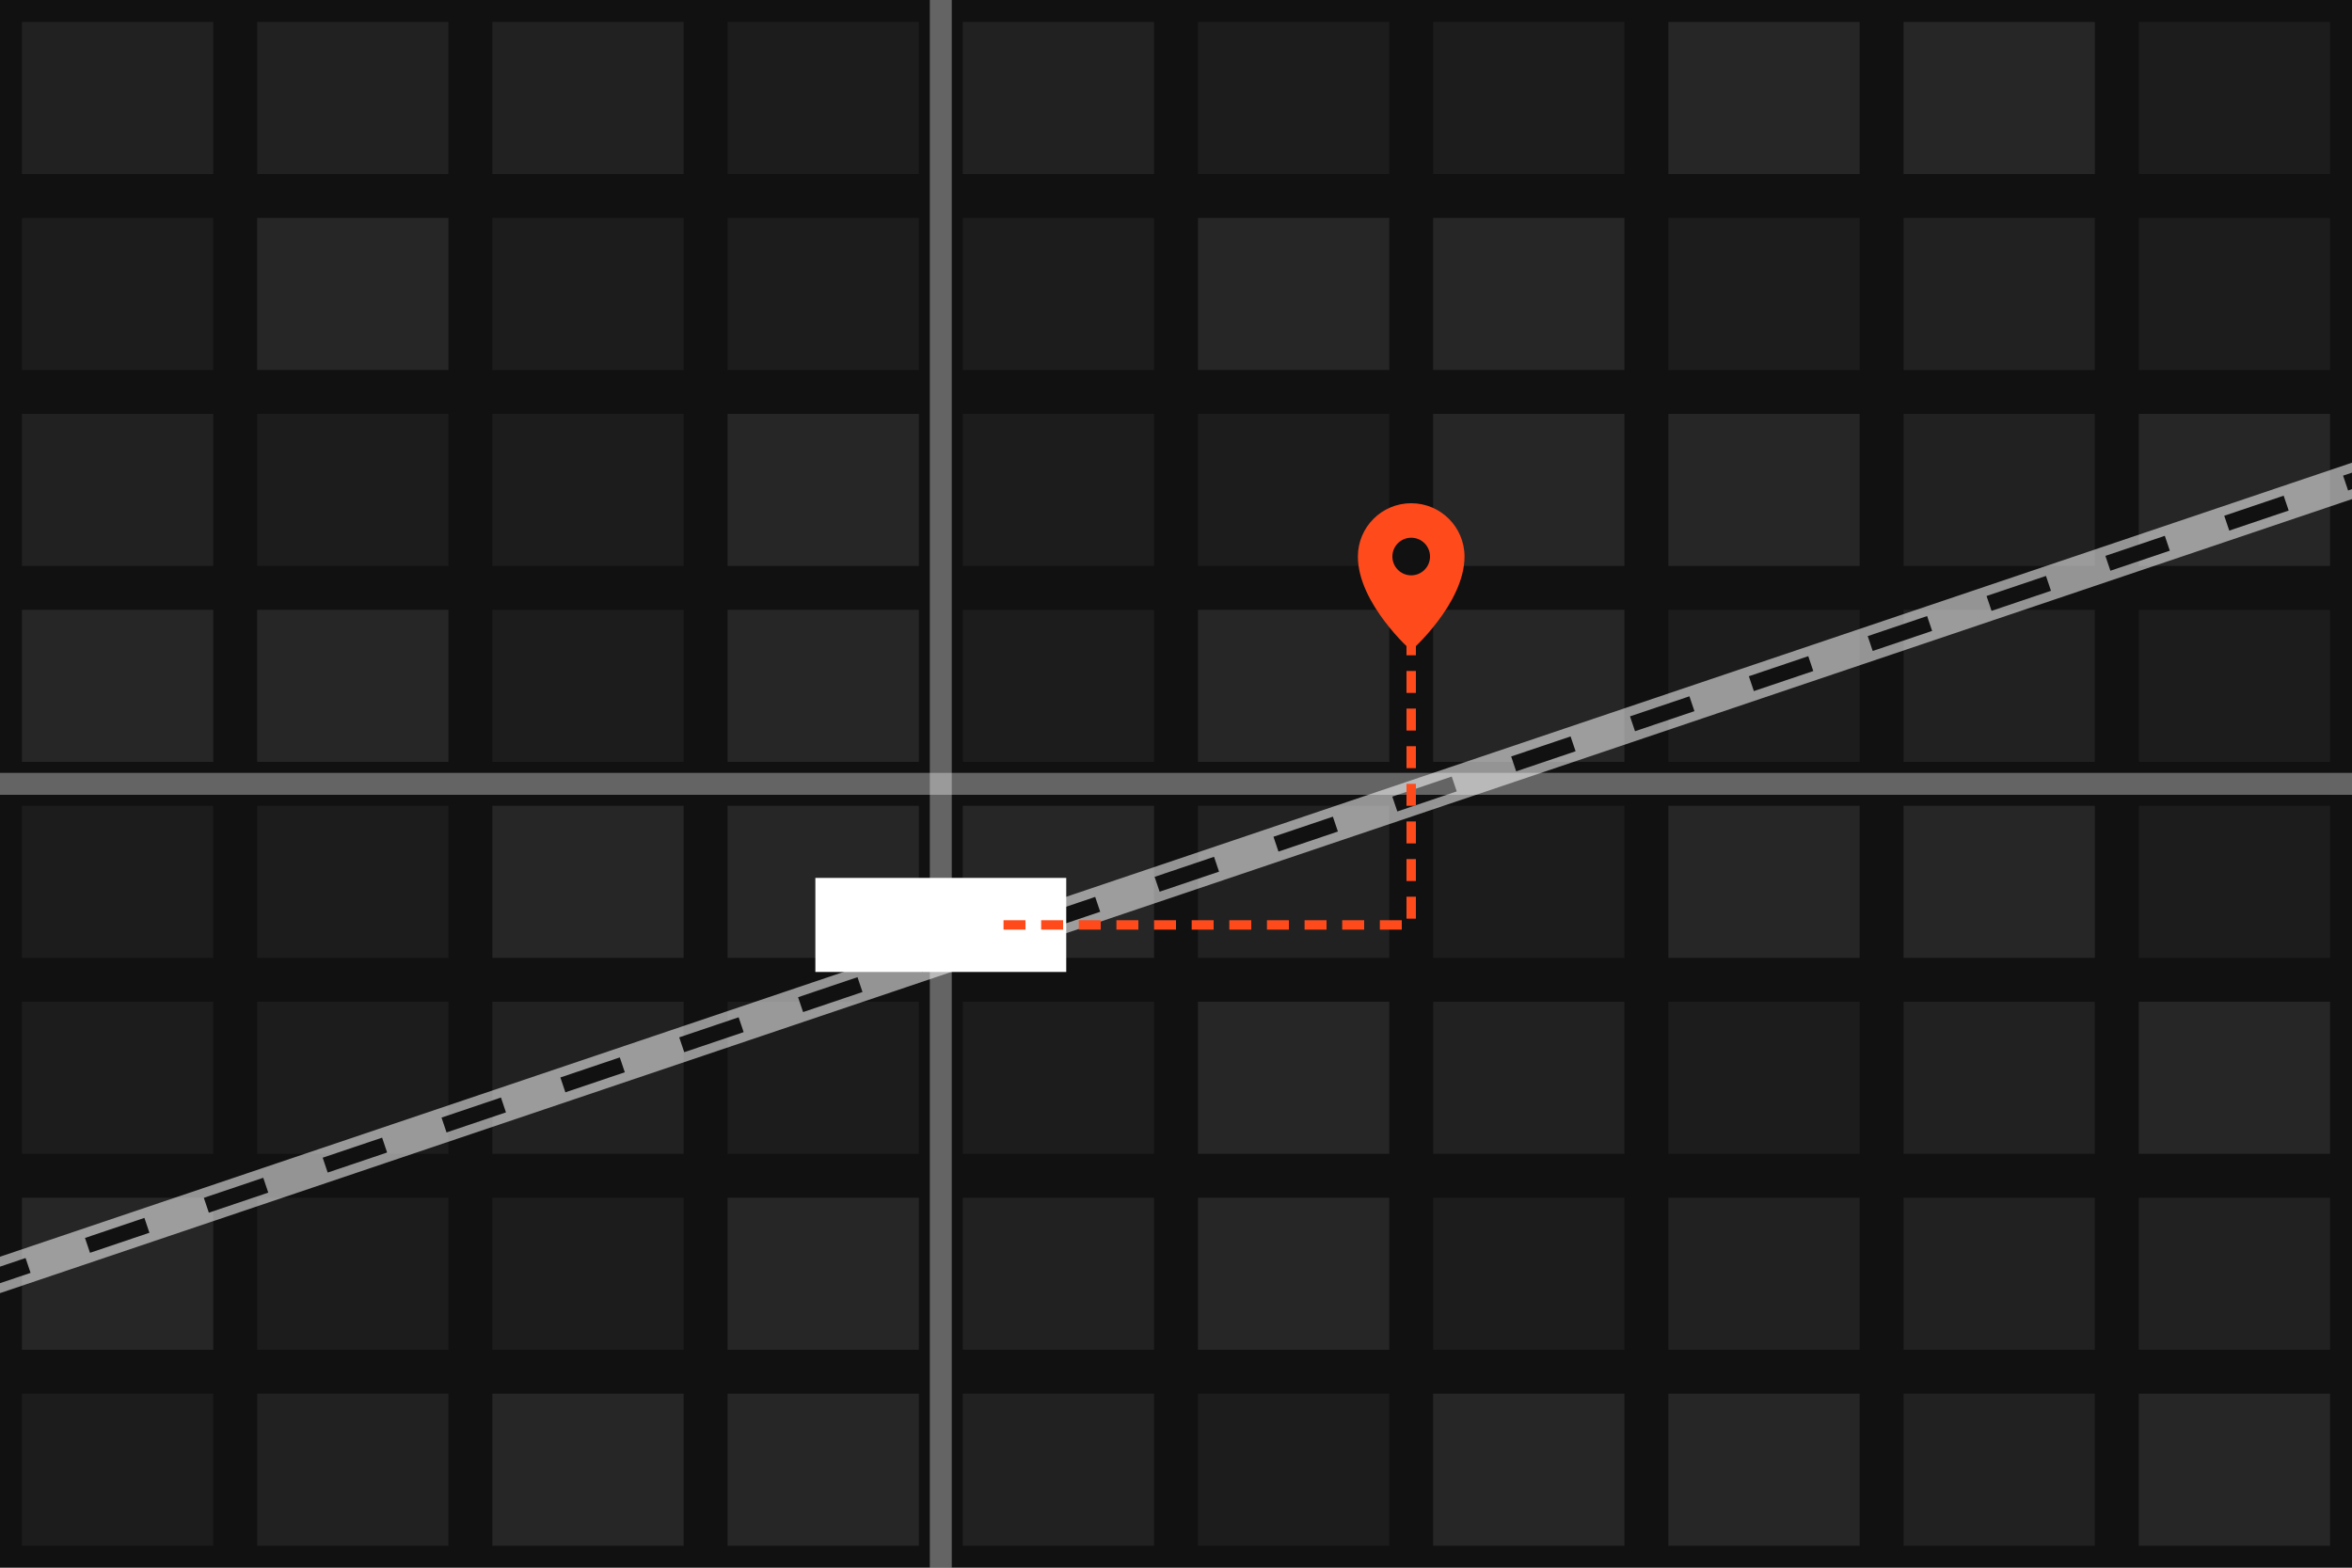
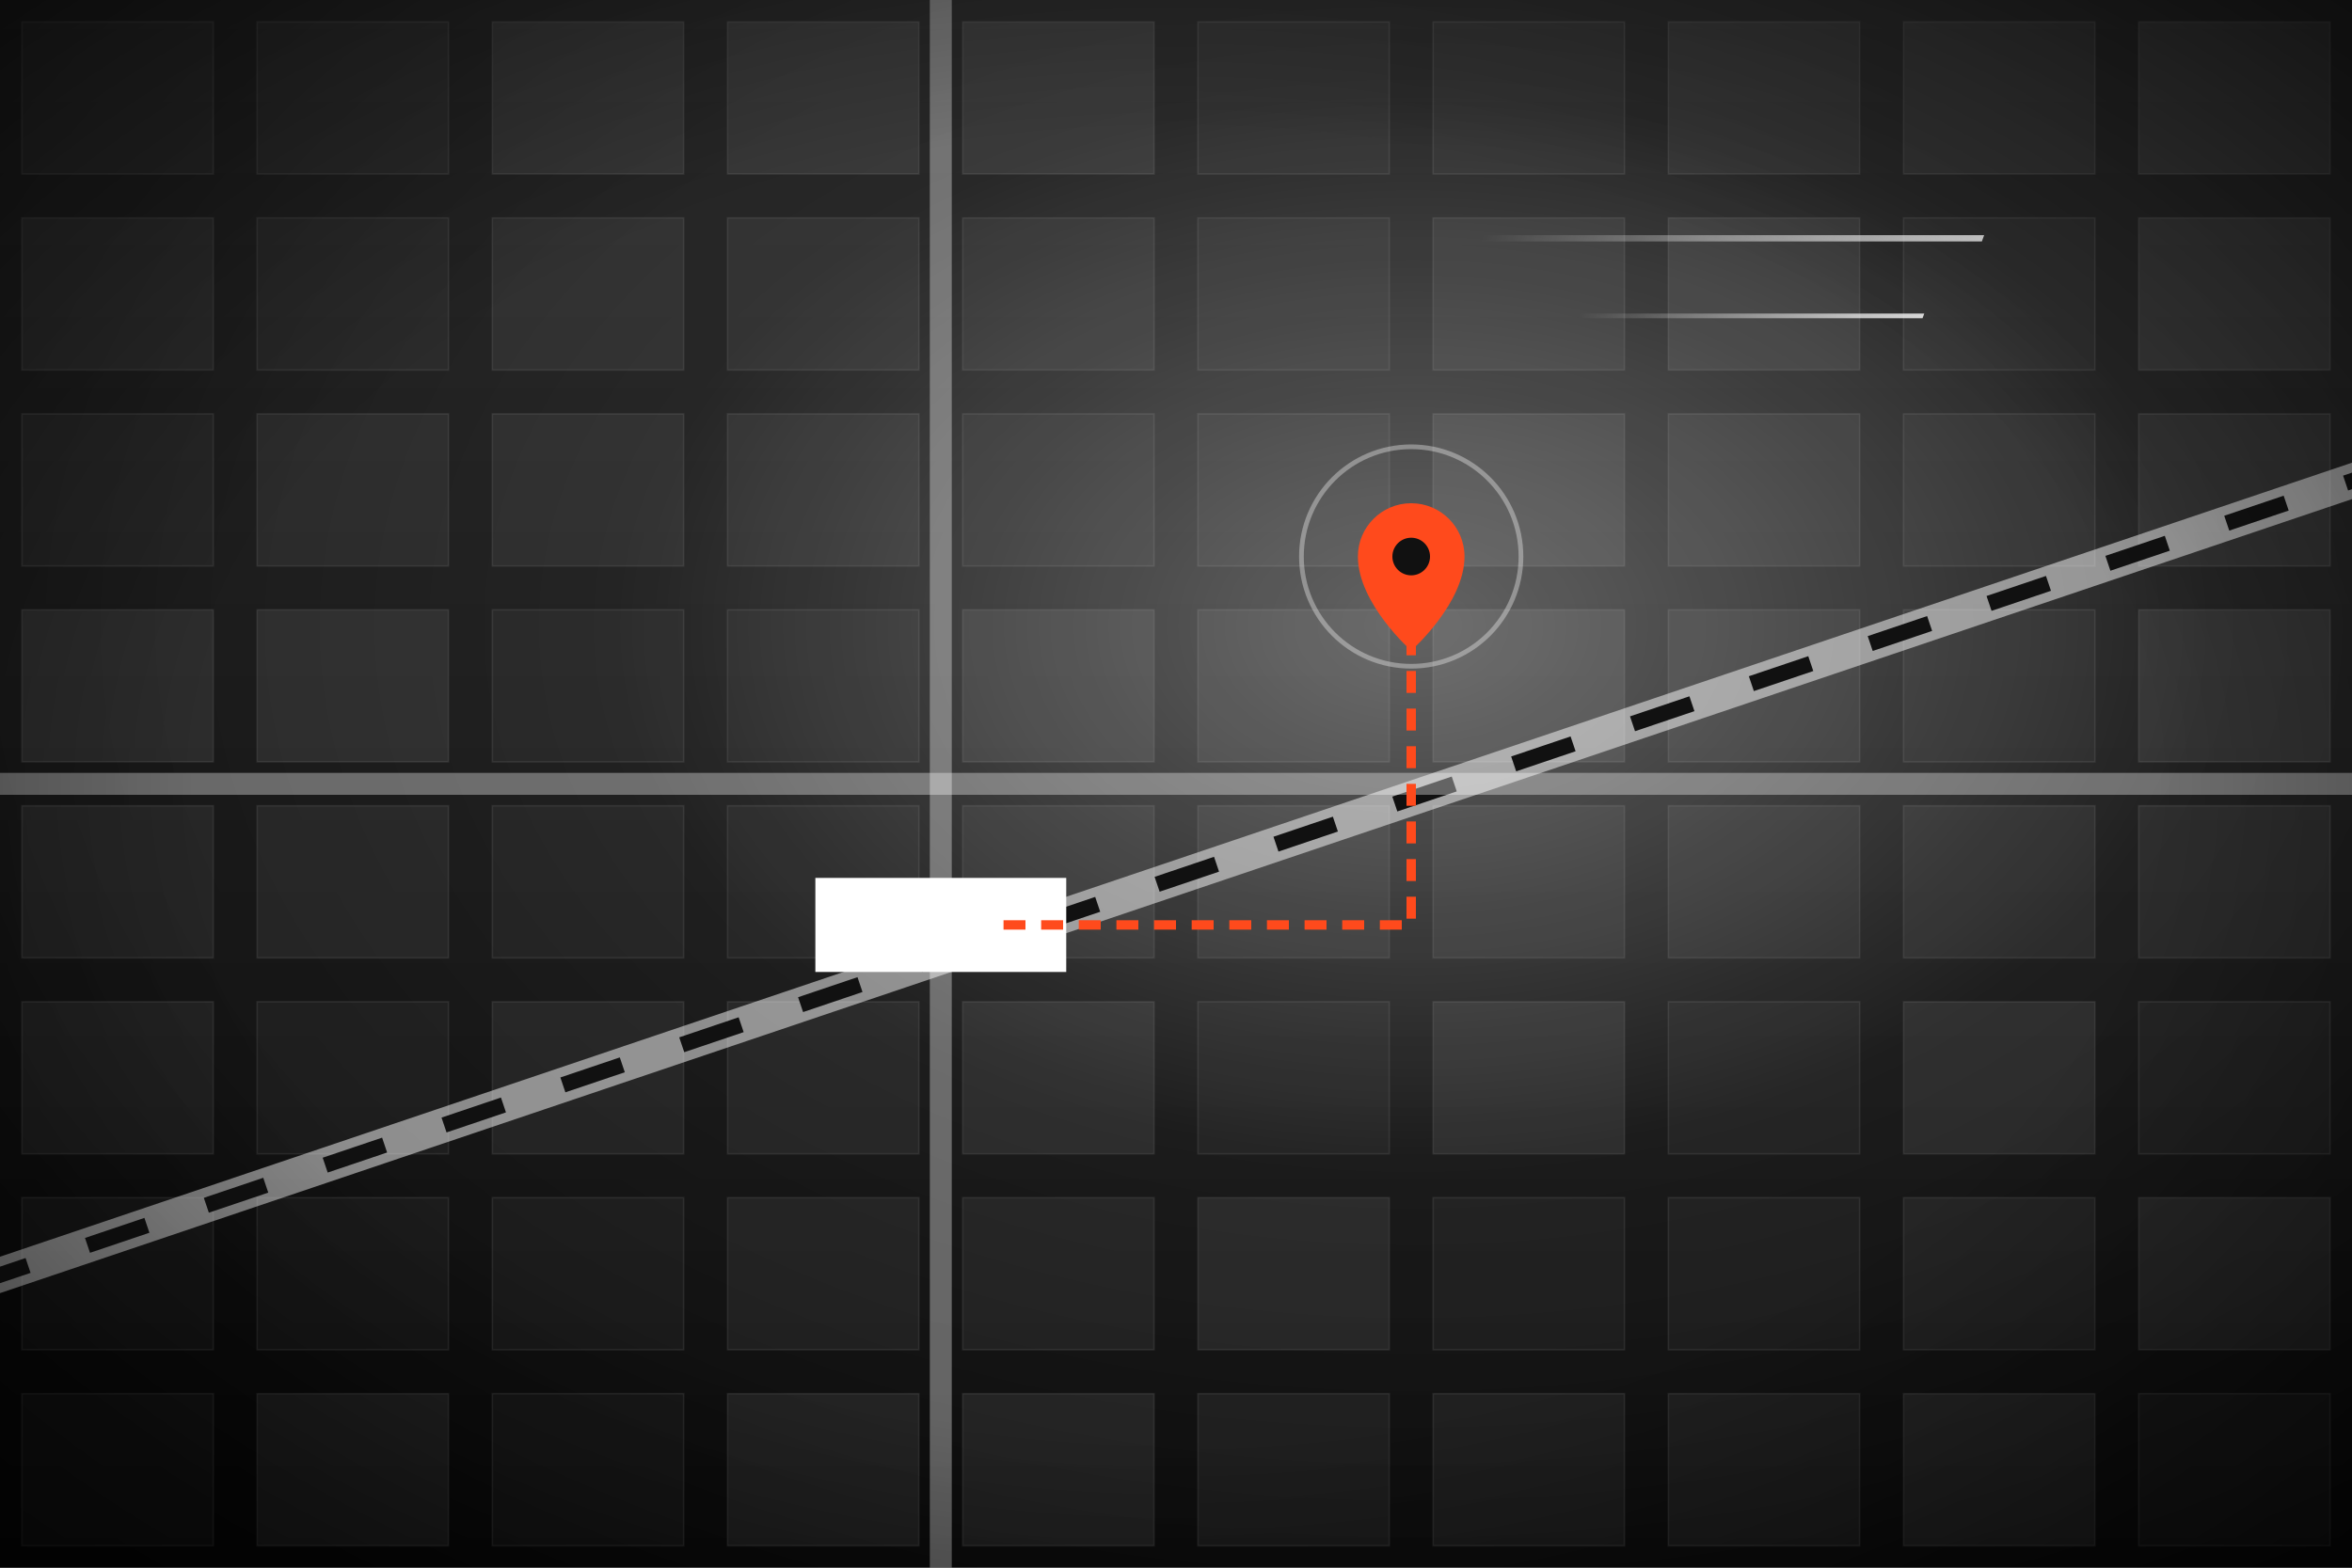
<svg xmlns="http://www.w3.org/2000/svg" viewBox="0 0 1500 1000" width="1500" height="1000" preserveAspectRatio="xMidYMid slice">
-   <rect width="1500" height="1000" fill="#111" />
-   <rect x="14" y="14" width="122" height="97" fill="#fff" fill-opacity="0.07" />
-   <rect x="14" y="139" width="122" height="97" fill="#fff" fill-opacity="0.05" />
-   <rect x="14" y="264" width="122" height="97" fill="#fff" fill-opacity="0.07" />
-   <rect x="14" y="389" width="122" height="97" fill="#fff" fill-opacity="0.09" />
-   <rect x="14" y="514" width="122" height="97" fill="#fff" fill-opacity="0.05" />
-   <rect x="14" y="639" width="122" height="97" fill="#fff" fill-opacity="0.05" />
-   <rect x="14" y="764" width="122" height="97" fill="#fff" fill-opacity="0.09" />
-   <rect x="14" y="889" width="122" height="97" fill="#fff" fill-opacity="0.05" />
-   <rect x="164" y="14" width="122" height="97" fill="#fff" fill-opacity="0.07" />
-   <rect x="164" y="139" width="122" height="97" fill="#fff" fill-opacity="0.09" />
-   <rect x="164" y="264" width="122" height="97" fill="#fff" fill-opacity="0.05" />
-   <rect x="164" y="389" width="122" height="97" fill="#fff" fill-opacity="0.09" />
-   <rect x="164" y="514" width="122" height="97" fill="#fff" fill-opacity="0.05" />
-   <rect x="164" y="639" width="122" height="97" fill="#fff" fill-opacity="0.05" />
-   <rect x="164" y="764" width="122" height="97" fill="#fff" fill-opacity="0.05" />
-   <rect x="164" y="889" width="122" height="97" fill="#fff" fill-opacity="0.07" />
-   <rect x="314" y="14" width="122" height="97" fill="#fff" fill-opacity="0.07" />
-   <rect x="314" y="139" width="122" height="97" fill="#fff" fill-opacity="0.05" />
-   <rect x="314" y="264" width="122" height="97" fill="#fff" fill-opacity="0.05" />
-   <rect x="314" y="389" width="122" height="97" fill="#fff" fill-opacity="0.05" />
-   <rect x="314" y="514" width="122" height="97" fill="#fff" fill-opacity="0.09" />
-   <rect x="314" y="639" width="122" height="97" fill="#fff" fill-opacity="0.07" />
-   <rect x="314" y="764" width="122" height="97" fill="#fff" fill-opacity="0.05" />
-   <rect x="314" y="889" width="122" height="97" fill="#fff" fill-opacity="0.09" />
-   <rect x="464" y="14" width="122" height="97" fill="#fff" fill-opacity="0.05" />
-   <rect x="464" y="139" width="122" height="97" fill="#fff" fill-opacity="0.05" />
-   <rect x="464" y="264" width="122" height="97" fill="#fff" fill-opacity="0.09" />
-   <rect x="464" y="389" width="122" height="97" fill="#fff" fill-opacity="0.09" />
-   <rect x="464" y="514" width="122" height="97" fill="#fff" fill-opacity="0.09" />
-   <rect x="464" y="639" width="122" height="97" fill="#fff" fill-opacity="0.05" />
-   <rect x="464" y="764" width="122" height="97" fill="#fff" fill-opacity="0.09" />
-   <rect x="464" y="889" width="122" height="97" fill="#fff" fill-opacity="0.09" />
-   <rect x="614" y="14" width="122" height="97" fill="#fff" fill-opacity="0.07" />
-   <rect x="614" y="139" width="122" height="97" fill="#fff" fill-opacity="0.05" />
-   <rect x="614" y="264" width="122" height="97" fill="#fff" fill-opacity="0.05" />
-   <rect x="614" y="389" width="122" height="97" fill="#fff" fill-opacity="0.05" />
-   <rect x="614" y="514" width="122" height="97" fill="#fff" fill-opacity="0.09" />
-   <rect x="614" y="639" width="122" height="97" fill="#fff" fill-opacity="0.05" />
-   <rect x="614" y="764" width="122" height="97" fill="#fff" fill-opacity="0.07" />
-   <rect x="614" y="889" width="122" height="97" fill="#fff" fill-opacity="0.07" />
-   <rect x="764" y="14" width="122" height="97" fill="#fff" fill-opacity="0.05" />
-   <rect x="764" y="139" width="122" height="97" fill="#fff" fill-opacity="0.09" />
-   <rect x="764" y="264" width="122" height="97" fill="#fff" fill-opacity="0.05" />
-   <rect x="764" y="389" width="122" height="97" fill="#fff" fill-opacity="0.09" />
-   <rect x="764" y="514" width="122" height="97" fill="#fff" fill-opacity="0.07" />
-   <rect x="764" y="639" width="122" height="97" fill="#fff" fill-opacity="0.09" />
-   <rect x="764" y="764" width="122" height="97" fill="#fff" fill-opacity="0.09" />
-   <rect x="764" y="889" width="122" height="97" fill="#fff" fill-opacity="0.05" />
-   <rect x="914" y="14" width="122" height="97" fill="#fff" fill-opacity="0.05" />
-   <rect x="914" y="139" width="122" height="97" fill="#fff" fill-opacity="0.09" />
-   <rect x="914" y="264" width="122" height="97" fill="#fff" fill-opacity="0.09" />
-   <rect x="914" y="389" width="122" height="97" fill="#fff" fill-opacity="0.09" />
-   <rect x="914" y="514" width="122" height="97" fill="#fff" fill-opacity="0.05" />
-   <rect x="914" y="639" width="122" height="97" fill="#fff" fill-opacity="0.07" />
-   <rect x="914" y="764" width="122" height="97" fill="#fff" fill-opacity="0.05" />
-   <rect x="914" y="889" width="122" height="97" fill="#fff" fill-opacity="0.09" />
-   <rect x="1064" y="14" width="122" height="97" fill="#fff" fill-opacity="0.09" />
-   <rect x="1064" y="139" width="122" height="97" fill="#fff" fill-opacity="0.05" />
-   <rect x="1064" y="264" width="122" height="97" fill="#fff" fill-opacity="0.09" />
-   <rect x="1064" y="389" width="122" height="97" fill="#fff" fill-opacity="0.05" />
-   <rect x="1064" y="514" width="122" height="97" fill="#fff" fill-opacity="0.09" />
-   <rect x="1064" y="639" width="122" height="97" fill="#fff" fill-opacity="0.05" />
-   <rect x="1064" y="764" width="122" height="97" fill="#fff" fill-opacity="0.07" />
-   <rect x="1064" y="889" width="122" height="97" fill="#fff" fill-opacity="0.09" />
-   <rect x="1214" y="14" width="122" height="97" fill="#fff" fill-opacity="0.09" />
-   <rect x="1214" y="139" width="122" height="97" fill="#fff" fill-opacity="0.07" />
-   <rect x="1214" y="264" width="122" height="97" fill="#fff" fill-opacity="0.07" />
-   <rect x="1214" y="389" width="122" height="97" fill="#fff" fill-opacity="0.07" />
-   <rect x="1214" y="514" width="122" height="97" fill="#fff" fill-opacity="0.09" />
-   <rect x="1214" y="639" width="122" height="97" fill="#fff" fill-opacity="0.07" />
-   <rect x="1214" y="764" width="122" height="97" fill="#fff" fill-opacity="0.07" />
-   <rect x="1214" y="889" width="122" height="97" fill="#fff" fill-opacity="0.07" />
-   <rect x="1364" y="14" width="122" height="97" fill="#fff" fill-opacity="0.05" />
-   <rect x="1364" y="139" width="122" height="97" fill="#fff" fill-opacity="0.05" />
-   <rect x="1364" y="264" width="122" height="97" fill="#fff" fill-opacity="0.09" />
-   <rect x="1364" y="389" width="122" height="97" fill="#fff" fill-opacity="0.05" />
-   <rect x="1364" y="514" width="122" height="97" fill="#fff" fill-opacity="0.05" />
-   <rect x="1364" y="639" width="122" height="97" fill="#fff" fill-opacity="0.09" />
-   <rect x="1364" y="764" width="122" height="97" fill="#fff" fill-opacity="0.07" />
-   <rect x="1364" y="889" width="122" height="97" fill="#fff" fill-opacity="0.09" />
-   <path d="M -20 820 L 1520 300" stroke="#fff" stroke-opacity=".55" stroke-width="22" />
+   <defs>
+     <linearGradient id="bg" x1="0" y1="0" x2="0" y2="1">
+       <stop offset="0" stop-color="#1b1b1b" />
+       <stop offset="1" stop-color="#050505" />
+     </linearGradient>
+     <radialGradient id="spot" cx="0.6" cy="0.4" r="0.75">
+       <stop offset="0" stop-color="#fff" stop-opacity=".34" />
+       <stop offset=".45" stop-color="#fff" stop-opacity=".07" />
+       <stop offset="1" stop-color="#fff" stop-opacity="0" />
+     </radialGradient>
+     <radialGradient id="vig" cx=".5" cy=".5" r=".75">
+       <stop offset=".55" stop-color="#000" stop-opacity="0" />
+       <stop offset="1" stop-color="#000" stop-opacity=".7" />
+     </radialGradient>
+     <linearGradient id="metal" x1="0" y1="0" x2="0" y2="1">
+       <stop offset="0" stop-color="#f2f2f2" />
+       <stop offset=".5" stop-color="#8a8a8a" />
+       <stop offset="1" stop-color="#2a2a2a" />
+     </linearGradient>
+     <linearGradient id="fade" x1="0" y1="0" x2="1" y2="0">
+       <stop offset="0" stop-color="#fff" stop-opacity="0" />
+       <stop offset="1" stop-color="#fff" stop-opacity=".85" />
+     </linearGradient>
+     <linearGradient id="fadeA" x1="0" y1="0" x2="1" y2="0">
+       <stop offset="0" stop-color="#ff4a1c" stop-opacity="0" />
+       <stop offset="1" stop-color="#ff4a1c" stop-opacity=".95" />
+     </linearGradient>
+   </defs>
+   <rect width="1500" height="1000" fill="url(#bg)" />
+   <rect width="1500" height="1000" fill="url(#spot)" />
+   <rect x="14" y="14" width="122" height="97" fill="#fff" fill-opacity="0.04" stroke="#fff" stroke-opacity=".08" />
+   <rect x="14" y="139" width="122" height="97" fill="#fff" fill-opacity="0.06" stroke="#fff" stroke-opacity=".08" />
+   <rect x="14" y="264" width="122" height="97" fill="#fff" fill-opacity="0.04" stroke="#fff" stroke-opacity=".08" />
+   <rect x="14" y="389" width="122" height="97" fill="#fff" fill-opacity="0.08" stroke="#fff" stroke-opacity=".08" />
+   <rect x="14" y="514" width="122" height="97" fill="#fff" fill-opacity="0.06" stroke="#fff" stroke-opacity=".08" />
+   <rect x="14" y="639" width="122" height="97" fill="#fff" fill-opacity="0.06" stroke="#fff" stroke-opacity=".08" />
+   <rect x="14" y="764" width="122" height="97" fill="#fff" fill-opacity="0.04" stroke="#fff" stroke-opacity=".08" />
+   <rect x="14" y="889" width="122" height="97" fill="#fff" fill-opacity="0.04" stroke="#fff" stroke-opacity=".08" />
+   <rect x="164" y="14" width="122" height="97" fill="#fff" fill-opacity="0.04" stroke="#fff" stroke-opacity=".08" />
+   <rect x="164" y="139" width="122" height="97" fill="#fff" fill-opacity="0.04" stroke="#fff" stroke-opacity=".08" />
+   <rect x="164" y="264" width="122" height="97" fill="#fff" fill-opacity="0.06" stroke="#fff" stroke-opacity=".08" />
+   <rect x="164" y="389" width="122" height="97" fill="#fff" fill-opacity="0.08" stroke="#fff" stroke-opacity=".08" />
+   <rect x="164" y="514" width="122" height="97" fill="#fff" fill-opacity="0.06" stroke="#fff" stroke-opacity=".08" />
+   <rect x="164" y="639" width="122" height="97" fill="#fff" fill-opacity="0.04" stroke="#fff" stroke-opacity=".08" />
+   <rect x="164" y="764" width="122" height="97" fill="#fff" fill-opacity="0.04" stroke="#fff" stroke-opacity=".08" />
+   <rect x="164" y="889" width="122" height="97" fill="#fff" fill-opacity="0.08" stroke="#fff" stroke-opacity=".08" />
+   <rect x="314" y="14" width="122" height="97" fill="#fff" fill-opacity="0.08" stroke="#fff" stroke-opacity=".08" />
+   <rect x="314" y="139" width="122" height="97" fill="#fff" fill-opacity="0.06" stroke="#fff" stroke-opacity=".08" />
+   <rect x="314" y="264" width="122" height="97" fill="#fff" fill-opacity="0.06" stroke="#fff" stroke-opacity=".08" />
+   <rect x="314" y="389" width="122" height="97" fill="#fff" fill-opacity="0.04" stroke="#fff" stroke-opacity=".08" />
+   <rect x="314" y="514" width="122" height="97" fill="#fff" fill-opacity="0.04" stroke="#fff" stroke-opacity=".08" />
+   <rect x="314" y="639" width="122" height="97" fill="#fff" fill-opacity="0.06" stroke="#fff" stroke-opacity=".08" />
+   <rect x="314" y="764" width="122" height="97" fill="#fff" fill-opacity="0.04" stroke="#fff" stroke-opacity=".08" />
+   <rect x="314" y="889" width="122" height="97" fill="#fff" fill-opacity="0.04" stroke="#fff" stroke-opacity=".08" />
+   <rect x="464" y="14" width="122" height="97" fill="#fff" fill-opacity="0.08" stroke="#fff" stroke-opacity=".08" />
+   <rect x="464" y="139" width="122" height="97" fill="#fff" fill-opacity="0.06" stroke="#fff" stroke-opacity=".08" />
+   <rect x="464" y="264" width="122" height="97" fill="#fff" fill-opacity="0.06" stroke="#fff" stroke-opacity=".08" />
+   <rect x="464" y="389" width="122" height="97" fill="#fff" fill-opacity="0.04" stroke="#fff" stroke-opacity=".08" />
+   <rect x="464" y="514" width="122" height="97" fill="#fff" fill-opacity="0.04" stroke="#fff" stroke-opacity=".08" />
+   <rect x="464" y="639" width="122" height="97" fill="#fff" fill-opacity="0.06" stroke="#fff" stroke-opacity=".08" />
+   <rect x="464" y="764" width="122" height="97" fill="#fff" fill-opacity="0.06" stroke="#fff" stroke-opacity=".08" />
+   <rect x="464" y="889" width="122" height="97" fill="#fff" fill-opacity="0.08" stroke="#fff" stroke-opacity=".08" />
+   <rect x="614" y="14" width="122" height="97" fill="#fff" fill-opacity="0.08" stroke="#fff" stroke-opacity=".08" />
+   <rect x="614" y="139" width="122" height="97" fill="#fff" fill-opacity="0.06" stroke="#fff" stroke-opacity=".08" />
+   <rect x="614" y="264" width="122" height="97" fill="#fff" fill-opacity="0.04" stroke="#fff" stroke-opacity=".08" />
+   <rect x="614" y="389" width="122" height="97" fill="#fff" fill-opacity="0.08" stroke="#fff" stroke-opacity=".08" />
+   <rect x="614" y="514" width="122" height="97" fill="#fff" fill-opacity="0.06" stroke="#fff" stroke-opacity=".08" />
+   <rect x="614" y="639" width="122" height="97" fill="#fff" fill-opacity="0.08" stroke="#fff" stroke-opacity=".08" />
+   <rect x="614" y="764" width="122" height="97" fill="#fff" fill-opacity="0.06" stroke="#fff" stroke-opacity=".08" />
+   <rect x="614" y="889" width="122" height="97" fill="#fff" fill-opacity="0.08" stroke="#fff" stroke-opacity=".08" />
+   <rect x="764" y="14" width="122" height="97" fill="#fff" fill-opacity="0.04" stroke="#fff" stroke-opacity=".08" />
+   <rect x="764" y="139" width="122" height="97" fill="#fff" fill-opacity="0.04" stroke="#fff" stroke-opacity=".08" />
+   <rect x="764" y="264" width="122" height="97" fill="#fff" fill-opacity="0.04" stroke="#fff" stroke-opacity=".08" />
+   <rect x="764" y="389" width="122" height="97" fill="#fff" fill-opacity="0.06" stroke="#fff" stroke-opacity=".08" />
+   <rect x="764" y="514" width="122" height="97" fill="#fff" fill-opacity="0.06" stroke="#fff" stroke-opacity=".08" />
+   <rect x="764" y="639" width="122" height="97" fill="#fff" fill-opacity="0.04" stroke="#fff" stroke-opacity=".08" />
+   <rect x="764" y="764" width="122" height="97" fill="#fff" fill-opacity="0.08" stroke="#fff" stroke-opacity=".08" />
+   <rect x="764" y="889" width="122" height="97" fill="#fff" fill-opacity="0.06" stroke="#fff" stroke-opacity=".08" />
+   <rect x="914" y="14" width="122" height="97" fill="#fff" fill-opacity="0.04" stroke="#fff" stroke-opacity=".08" />
+   <rect x="914" y="139" width="122" height="97" fill="#fff" fill-opacity="0.06" stroke="#fff" stroke-opacity=".08" />
+   <rect x="914" y="264" width="122" height="97" fill="#fff" fill-opacity="0.08" stroke="#fff" stroke-opacity=".08" />
+   <rect x="914" y="389" width="122" height="97" fill="#fff" fill-opacity="0.08" stroke="#fff" stroke-opacity=".08" />
+   <rect x="914" y="514" width="122" height="97" fill="#fff" fill-opacity="0.06" stroke="#fff" stroke-opacity=".08" />
+   <rect x="914" y="639" width="122" height="97" fill="#fff" fill-opacity="0.08" stroke="#fff" stroke-opacity=".08" />
+   <rect x="914" y="764" width="122" height="97" fill="#fff" fill-opacity="0.04" stroke="#fff" stroke-opacity=".08" />
+   <rect x="914" y="889" width="122" height="97" fill="#fff" fill-opacity="0.06" stroke="#fff" stroke-opacity=".08" />
+   <rect x="1064" y="14" width="122" height="97" fill="#fff" fill-opacity="0.06" stroke="#fff" stroke-opacity=".08" />
+   <rect x="1064" y="139" width="122" height="97" fill="#fff" fill-opacity="0.08" stroke="#fff" stroke-opacity=".08" />
+   <rect x="1064" y="264" width="122" height="97" fill="#fff" fill-opacity="0.06" stroke="#fff" stroke-opacity=".08" />
+   <rect x="1064" y="389" width="122" height="97" fill="#fff" fill-opacity="0.06" stroke="#fff" stroke-opacity=".08" />
+   <rect x="1064" y="514" width="122" height="97" fill="#fff" fill-opacity="0.06" stroke="#fff" stroke-opacity=".08" />
+   <rect x="1064" y="639" width="122" height="97" fill="#fff" fill-opacity="0.04" stroke="#fff" stroke-opacity=".08" />
+   <rect x="1064" y="764" width="122" height="97" fill="#fff" fill-opacity="0.04" stroke="#fff" stroke-opacity=".08" />
+   <rect x="1064" y="889" width="122" height="97" fill="#fff" fill-opacity="0.06" stroke="#fff" stroke-opacity=".08" />
+   <rect x="1214" y="14" width="122" height="97" fill="#fff" fill-opacity="0.06" stroke="#fff" stroke-opacity=".08" />
+   <rect x="1214" y="139" width="122" height="97" fill="#fff" fill-opacity="0.04" stroke="#fff" stroke-opacity=".08" />
+   <rect x="1214" y="264" width="122" height="97" fill="#fff" fill-opacity="0.04" stroke="#fff" stroke-opacity=".08" />
+   <rect x="1214" y="389" width="122" height="97" fill="#fff" fill-opacity="0.04" stroke="#fff" stroke-opacity=".08" />
+   <rect x="1214" y="514" width="122" height="97" fill="#fff" fill-opacity="0.06" stroke="#fff" stroke-opacity=".08" />
+   <rect x="1214" y="639" width="122" height="97" fill="#fff" fill-opacity="0.08" stroke="#fff" stroke-opacity=".08" />
+   <rect x="1214" y="764" width="122" height="97" fill="#fff" fill-opacity="0.06" stroke="#fff" stroke-opacity=".08" />
+   <rect x="1214" y="889" width="122" height="97" fill="#fff" fill-opacity="0.08" stroke="#fff" stroke-opacity=".08" />
+   <rect x="1364" y="14" width="122" height="97" fill="#fff" fill-opacity="0.08" stroke="#fff" stroke-opacity=".08" />
+   <rect x="1364" y="139" width="122" height="97" fill="#fff" fill-opacity="0.08" stroke="#fff" stroke-opacity=".08" />
+   <rect x="1364" y="264" width="122" height="97" fill="#fff" fill-opacity="0.06" stroke="#fff" stroke-opacity=".08" />
+   <rect x="1364" y="389" width="122" height="97" fill="#fff" fill-opacity="0.08" stroke="#fff" stroke-opacity=".08" />
+   <rect x="1364" y="514" width="122" height="97" fill="#fff" fill-opacity="0.06" stroke="#fff" stroke-opacity=".08" />
+   <rect x="1364" y="639" width="122" height="97" fill="#fff" fill-opacity="0.04" stroke="#fff" stroke-opacity=".08" />
+   <rect x="1364" y="764" width="122" height="97" fill="#fff" fill-opacity="0.08" stroke="#fff" stroke-opacity=".08" />
+   <rect x="1364" y="889" width="122" height="97" fill="#fff" fill-opacity="0.04" stroke="#fff" stroke-opacity=".08" />
+   <path d="M -20 820 L 1520 300" stroke="#fff" stroke-opacity=".5" stroke-width="22" />
  <path d="M -20 820 L 1520 300" stroke="#111" stroke-width="10" stroke-dasharray="40 40" />
  <line x1="600" y1="0" x2="600" y2="1000" stroke="#fff" stroke-opacity=".35" stroke-width="14" />
  <line x1="0" y1="500" x2="1500" y2="500" stroke="#fff" stroke-opacity=".35" stroke-width="14" />
+   <rect x="1000" y="150" width="320" height="4" fill="url(#fade)" transform="skewX(-20)" />
+   <rect x="1080" y="200" width="220" height="3" fill="url(#fade)" transform="skewX(-20)" />
  <rect x="520" y="560" width="160" height="60" fill="#fff" />
  <path d="M 640 590 L 900 590 L 900 395" fill="none" stroke="#ff4a1c" stroke-width="6" stroke-dasharray="14 10" />
+   <circle cx="900" cy="355" r="70" fill="none" stroke="#fff" stroke-opacity=".35" stroke-width="3" />
  <path d="M 900 395 m -34 -40 a 34 34 0 1 1 68 0 c 0 30 -34 60 -34 60 c 0 0 -34 -30 -34 -60 z" fill="#ff4a1c" />
  <circle cx="900" cy="355" r="12" fill="#111" />
+   <rect width="1500" height="1000" fill="url(#vig)" />
</svg>
